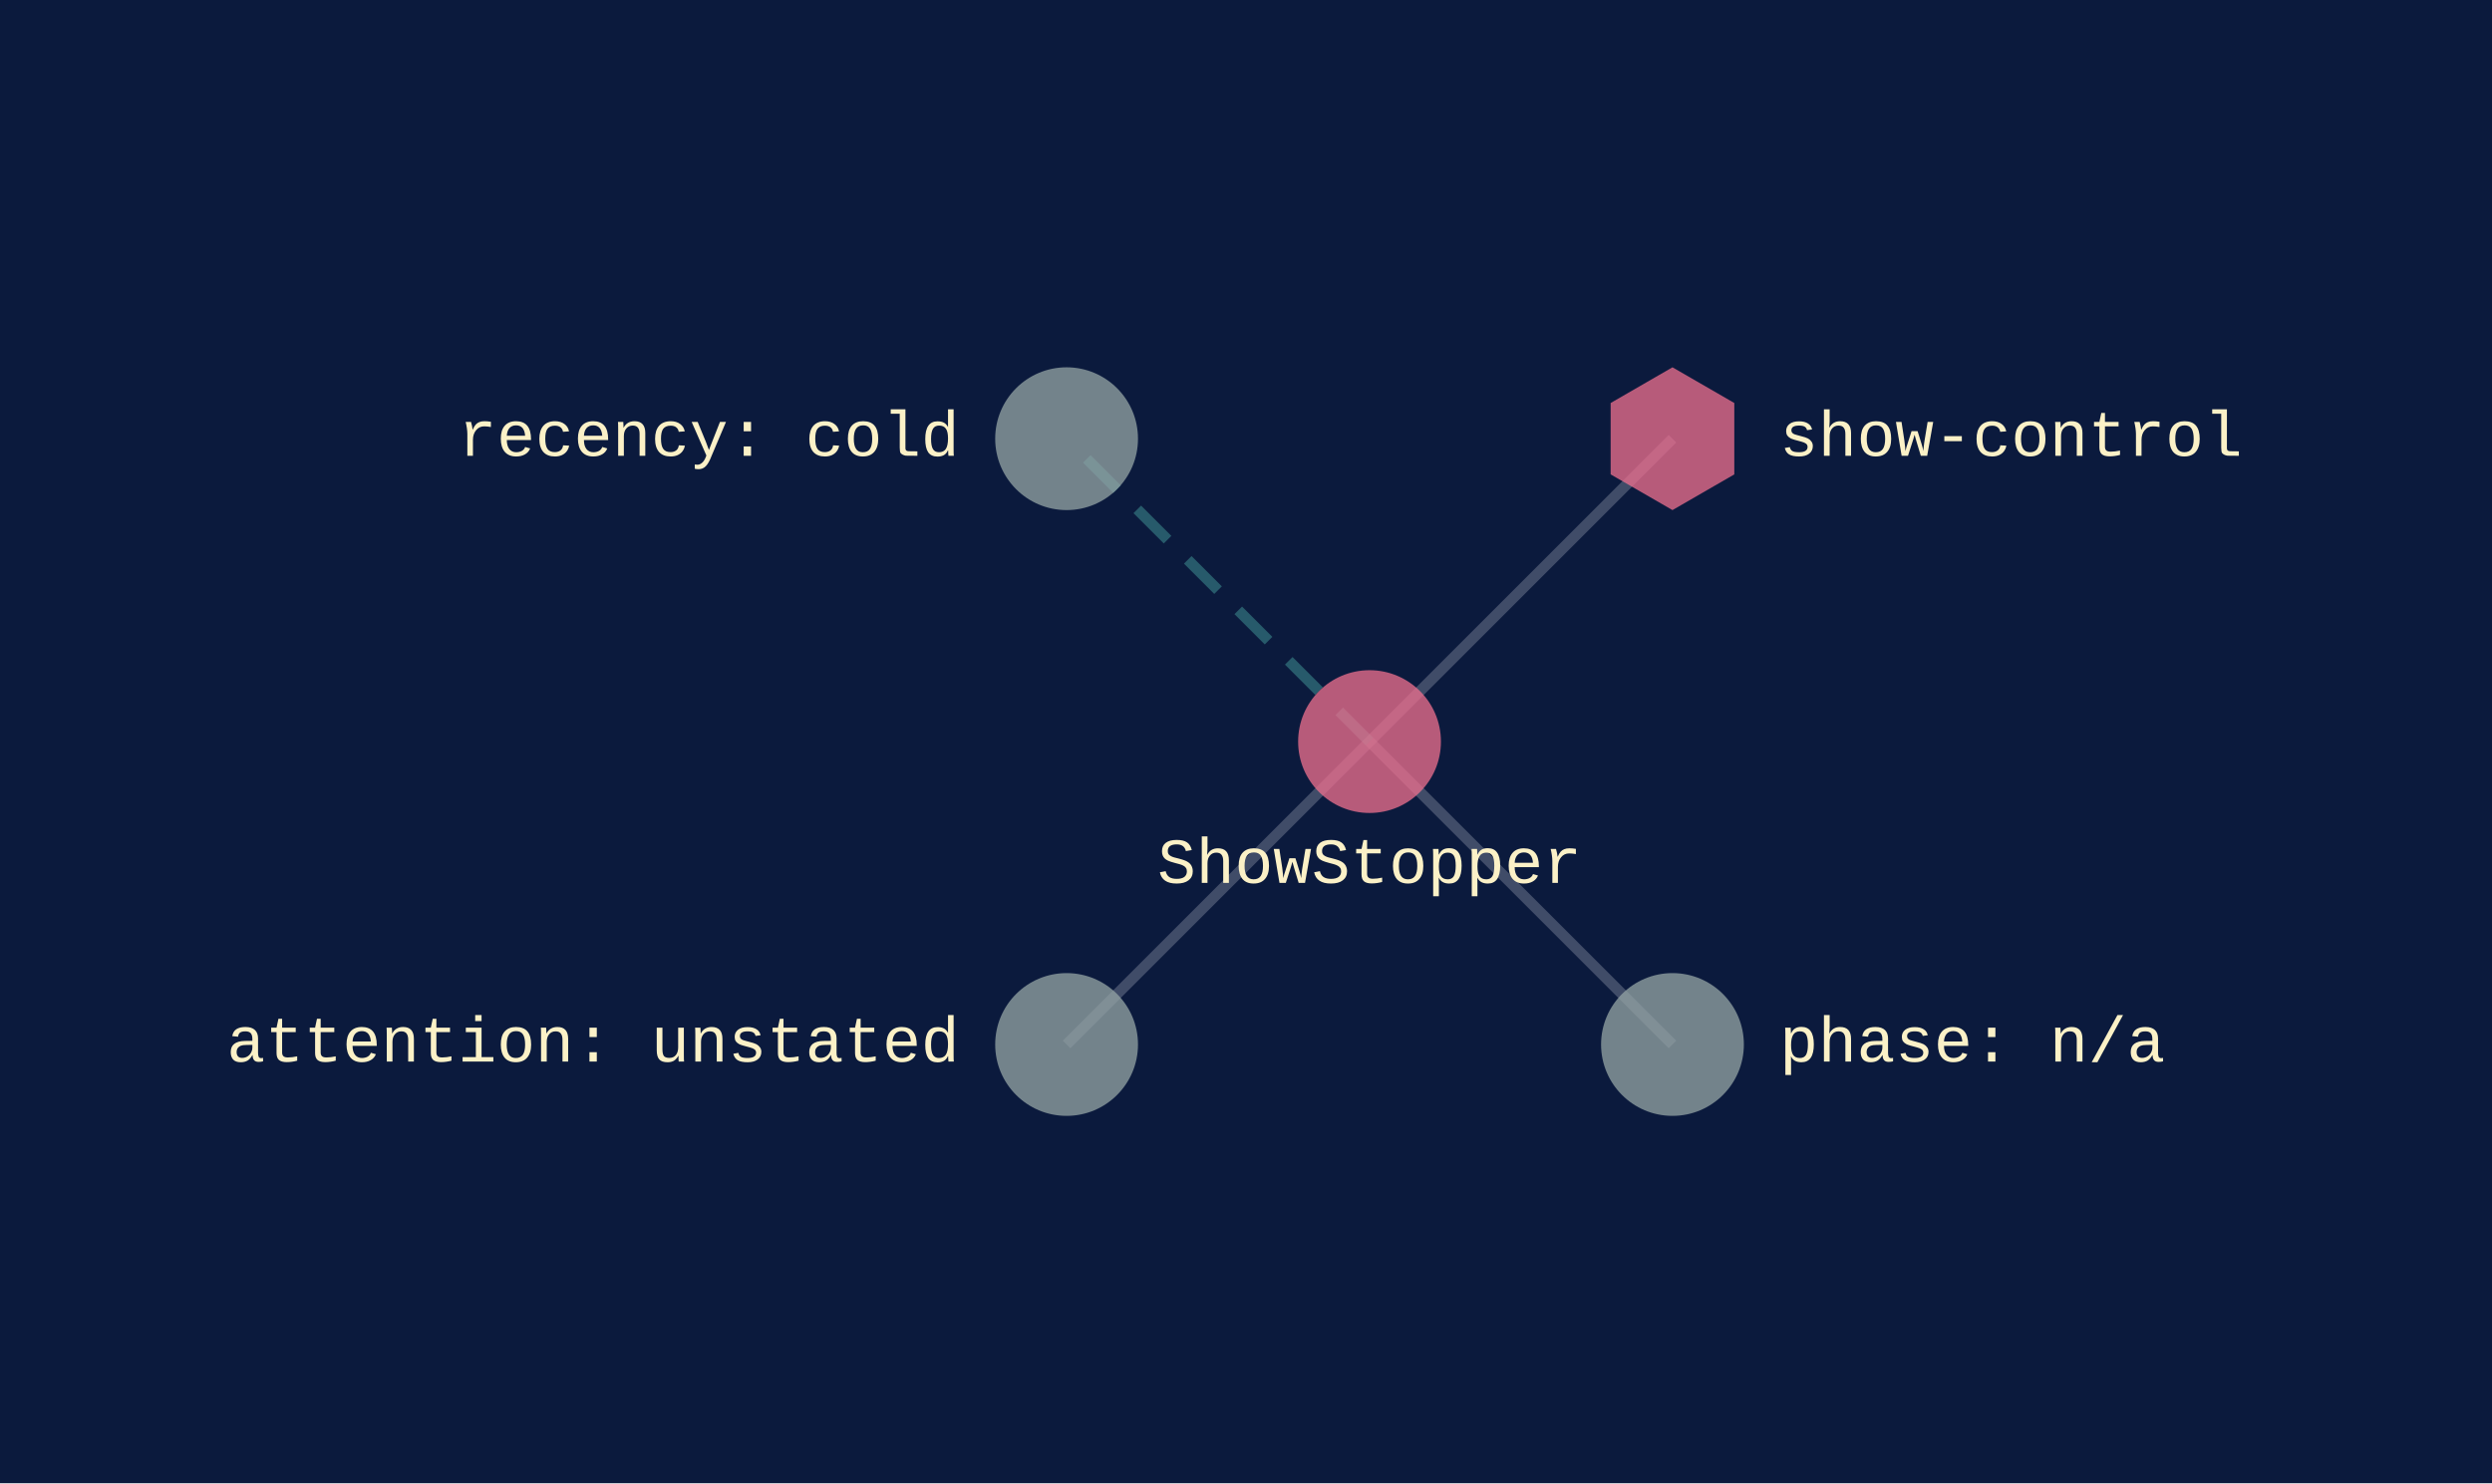
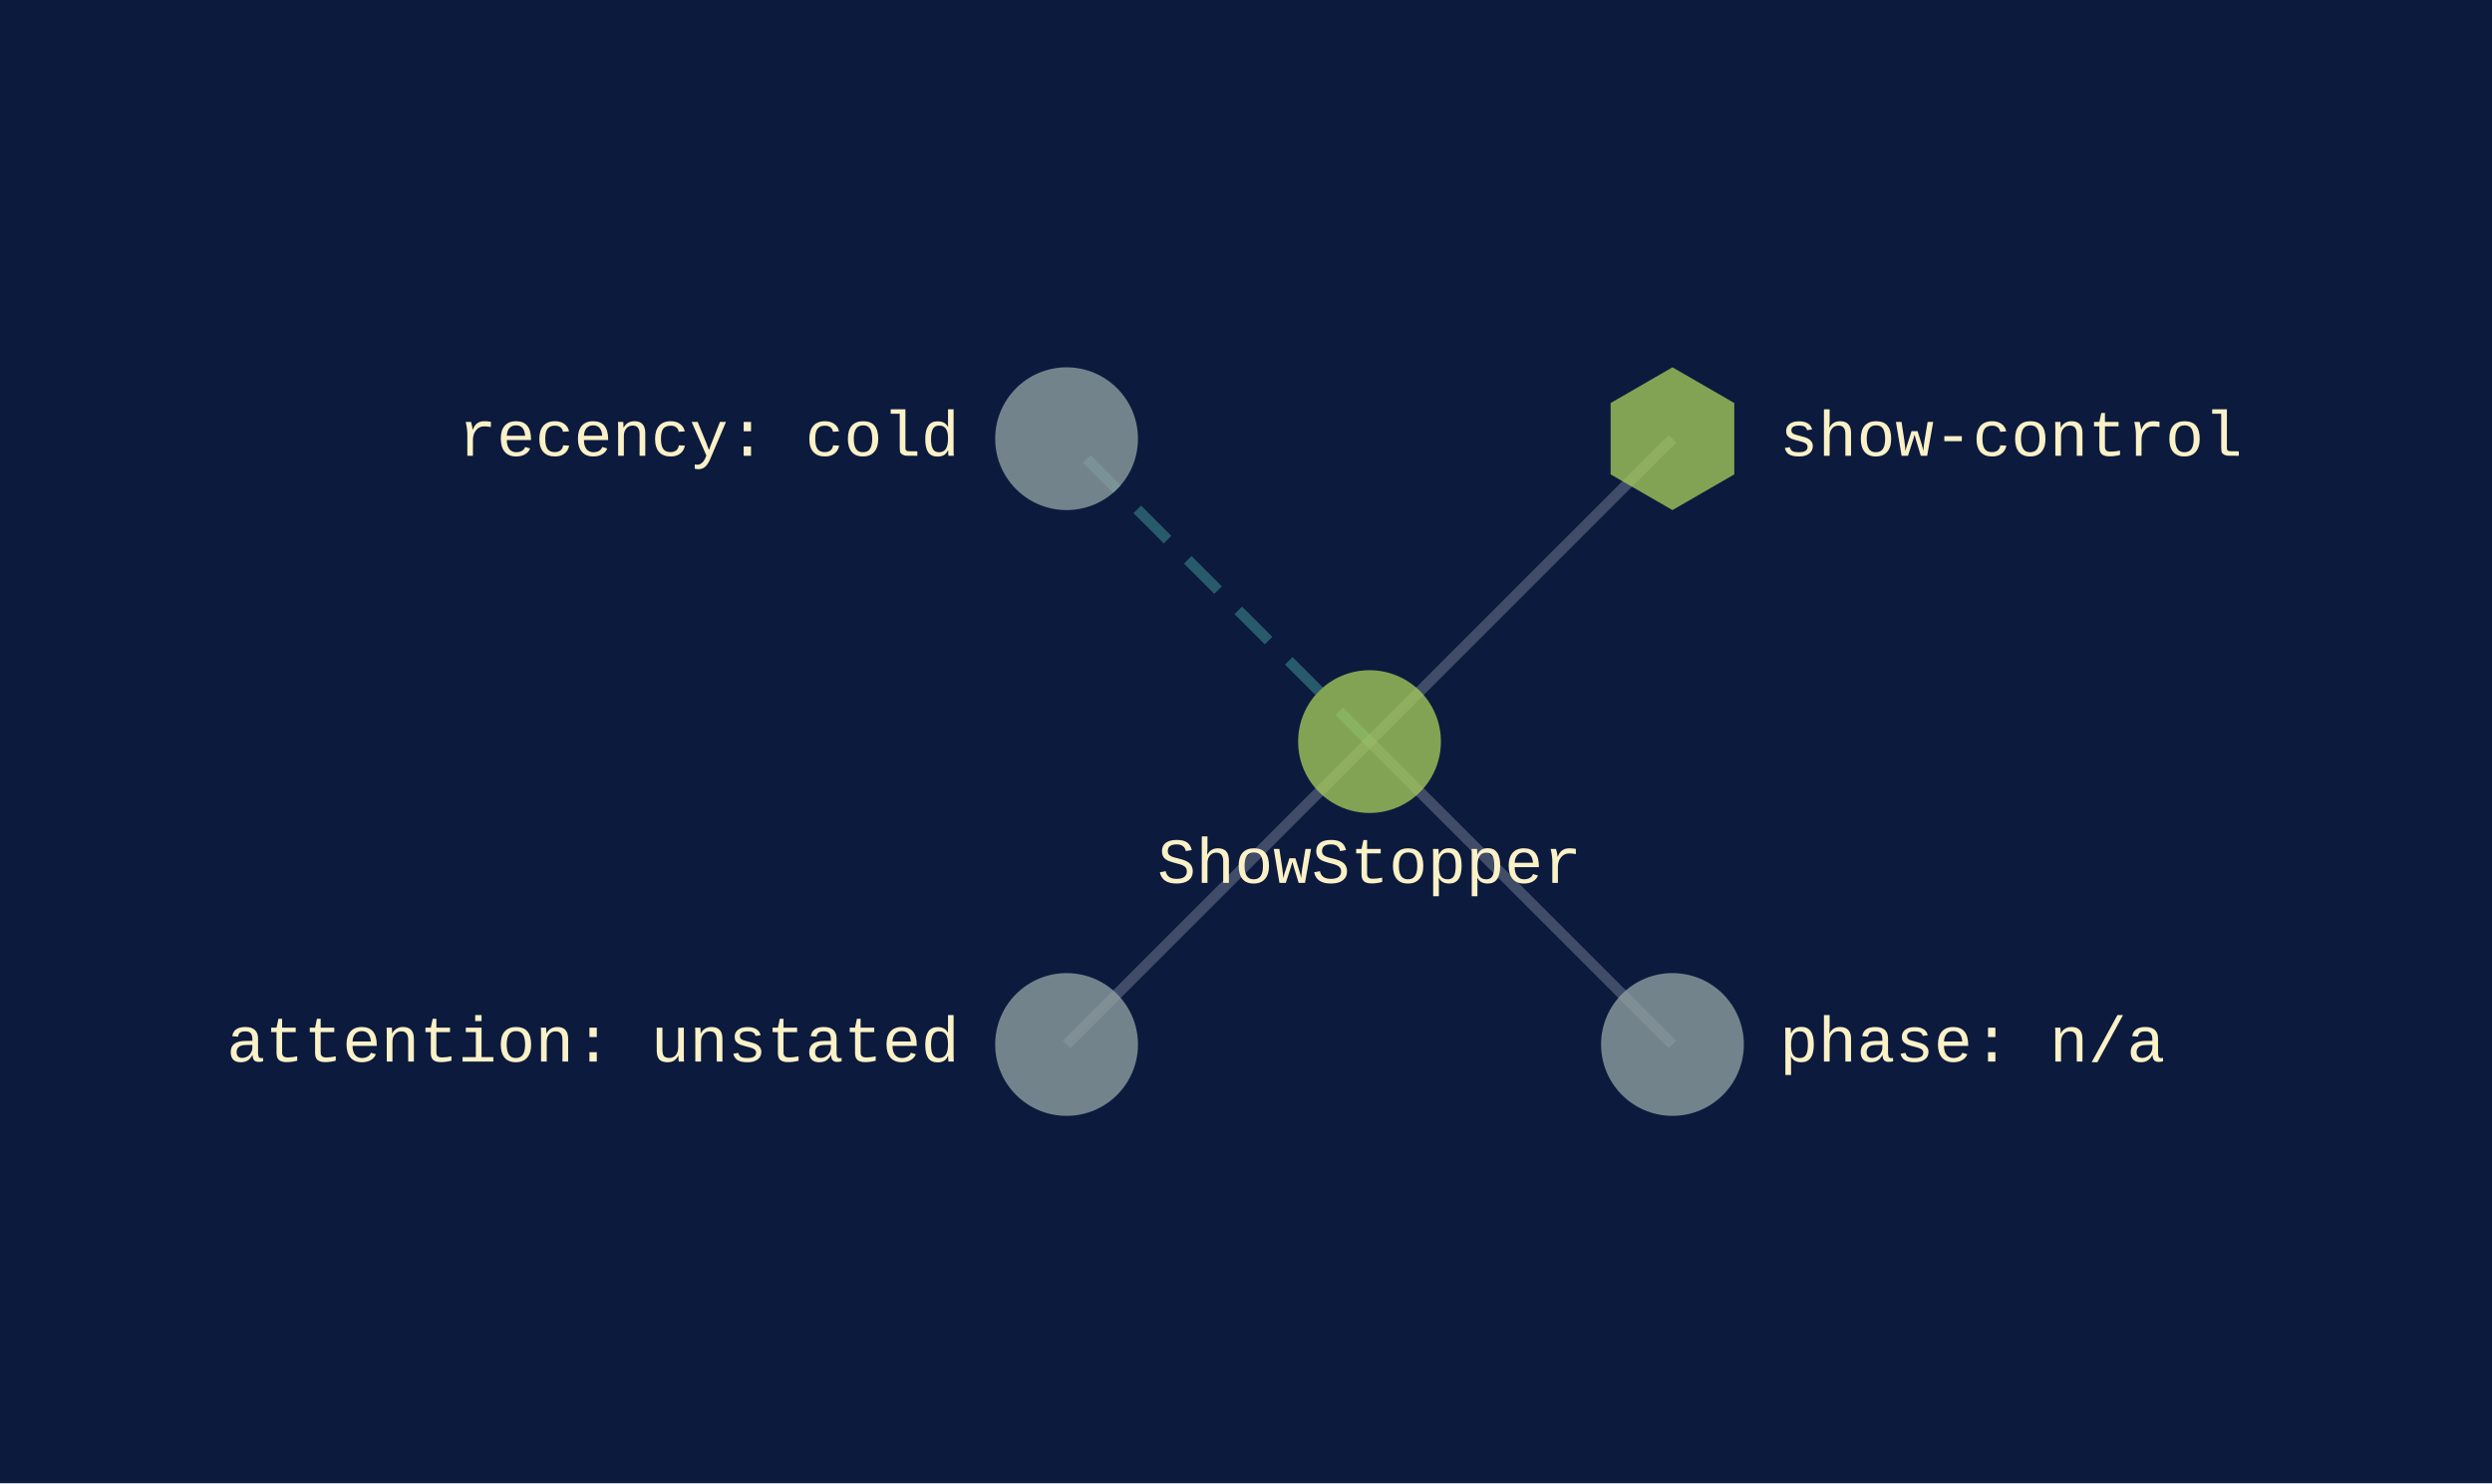
<svg xmlns="http://www.w3.org/2000/svg" width="1396" height="831" viewBox="0 0 1396 831" data-drawn="true" style="fill:rgb(0, 0, 0);fill-opacity:1;stroke:none;stroke-width:1px;stroke-opacity:1;stroke-dasharray:none;font-family:Consolas, Monaco, &quot;Courier New&quot;, monospace;font-size:16px;font-weight:400;text-anchor:start;visibility:visible">
  <rect width="100%" height="100%" fill="rgb(11, 26, 61)" />
-   <g transform="translate(767.2012,415.5) scale(4)">
+   <g transform="translate(767.1958,415.5) scale(4)">
    <g class="compound-backgrounds" />
    <g class="links">
      <line class="stream-edge" data-from="repo::ShowStopper" data-to="family::show-control" data-style="solid" x1="0" y1="0" x2="42.426" y2="-42.426" stroke="#8a93a6" stroke-opacity="0.42" stroke-width="1.5" opacity="1" style="stroke:rgb(138, 147, 166);stroke-width:1.5px;stroke-opacity:0.42" />
      <line class="stream-edge" data-from="repo::ShowStopper" data-to="phase::n/a" data-style="solid" x1="0" y1="0" x2="42.426" y2="42.426" stroke="#8a93a6" stroke-opacity="0.42" stroke-width="1.5" opacity="1" style="stroke:rgb(138, 147, 166);stroke-width:1.5px;stroke-opacity:0.42" />
      <line class="stream-edge" data-from="repo::ShowStopper" data-to="attention::unstated" data-style="solid" x1="0" y1="0" x2="-42.426" y2="42.426" stroke="#8a93a6" stroke-opacity="0.42" stroke-width="1.5" opacity="1" style="stroke:rgb(138, 147, 166);stroke-width:1.5px;stroke-opacity:0.42" />
      <line class="stream-edge" data-from="repo::ShowStopper" data-to="recency::cold" data-style="dashed" x1="0" y1="0" x2="-42.426" y2="-42.426" stroke="#4fb3ad" stroke-opacity="0.42" stroke-width="1.5" opacity="1" stroke-dasharray="6,4" style="stroke:rgb(79, 179, 173);stroke-width:1.5px;stroke-opacity:0.42;stroke-dasharray:6px, 4px" />
    </g>
    <g class="nodes">
      <g class="graph-node" data-node-id="repo::ShowStopper" transform="scale(1,1)" opacity="1">
-         <path d="M 10 0 A 10 10 0 1 1 -10 0 A 10 10 0 1 1 10 0 Z" fill="#f0708f" data-base-fill="#f0708f" fill-opacity="0.75" stroke="#fff" stroke-width="0" style="fill:rgb(240, 112, 143);fill-opacity:0.75;stroke:rgb(255, 255, 255);stroke-width:0px" />
+         <path d="M 10 0 A 10 10 0 1 1 -10 0 A 10 10 0 1 1 10 0 Z" fill="#a9d05c" data-base-fill="#a9d05c" fill-opacity="0.75" stroke="#fff" stroke-width="0" style="fill:rgb(169, 208, 92);fill-opacity:0.75;stroke:rgb(255, 255, 255);stroke-width:0px" />
      </g>
      <g class="graph-node" data-node-id="family::show-control" transform="translate(42.42641, -42.42641) scale(1,1)" opacity="1">
-         <path d="M 0 -10 L 8.66 -5 L 8.66 5 L 0 10 L -8.66 5 L -8.66 -5 Z" fill="#f0708f" data-base-fill="#f0708f" fill-opacity="0.75" stroke="#fff" stroke-width="0" style="fill:rgb(240, 112, 143);fill-opacity:0.75;stroke:rgb(255, 255, 255);stroke-width:0px" />
+         <path d="M 0 -10 L 8.66 -5 L 8.66 5 L 0 10 L -8.66 5 L -8.66 -5 Z" fill="#a9d05c" data-base-fill="#a9d05c" fill-opacity="0.75" stroke="#fff" stroke-width="0" style="fill:rgb(169, 208, 92);fill-opacity:0.75;stroke:rgb(255, 255, 255);stroke-width:0px" />
      </g>
      <g class="graph-node" data-node-id="phase::n/a" transform="translate(42.42641, 42.42641) scale(1,1)" opacity="1">
        <path d="M 10 0 A 10 10 0 1 1 -10 0 A 10 10 0 1 1 10 0 Z" fill="#95a5a6" data-base-fill="#95a5a6" fill-opacity="0.75" stroke="#fff" stroke-width="0" style="fill:rgb(149, 165, 166);fill-opacity:0.75;stroke:rgb(255, 255, 255);stroke-width:0px" />
      </g>
      <g class="graph-node" data-node-id="attention::unstated" transform="translate(-42.42641, 42.42641) scale(1,1)" opacity="1">
        <path d="M 10 0 A 10 10 0 1 1 -10 0 A 10 10 0 1 1 10 0 Z" fill="#95a5a6" data-base-fill="#95a5a6" fill-opacity="0.75" stroke="#fff" stroke-width="0" style="fill:rgb(149, 165, 166);fill-opacity:0.75;stroke:rgb(255, 255, 255);stroke-width:0px" />
      </g>
      <g class="graph-node" data-node-id="recency::cold" transform="translate(-42.42641, -42.42641) scale(1,1)" opacity="1">
        <path d="M 10 0 A 10 10 0 1 1 -10 0 A 10 10 0 1 1 10 0 Z" fill="#95a5a6" data-base-fill="#95a5a6" fill-opacity="0.75" stroke="#fff" stroke-width="0" style="fill:rgb(149, 165, 166);fill-opacity:0.75;stroke:rgb(255, 255, 255);stroke-width:0px" />
      </g>
    </g>
    <g class="labels">
      <text data-node-id="repo::ShowStopper" font-size="9" fill="#fbf1c7" x="0" y="15" text-anchor="middle" dominant-baseline="hanging" opacity="1" style="fill:rgb(251, 241, 199);font-size:9px;text-anchor:middle;display:block;dominant-baseline:hanging" visibility="visible">ShowStopper</text>
      <text data-node-id="family::show-control" font-size="9" fill="#fbf1c7" x="57.426" y="-42.426" text-anchor="start" dominant-baseline="central" opacity="1" style="fill:rgb(251, 241, 199);font-size:9px;display:block;dominant-baseline:central" visibility="visible">show-control</text>
      <text data-node-id="phase::n/a" font-size="9" fill="#fbf1c7" x="57.426" y="42.426" text-anchor="start" dominant-baseline="central" opacity="1" style="fill:rgb(251, 241, 199);font-size:9px;display:block;dominant-baseline:central" visibility="visible">phase: n/a</text>
      <text data-node-id="attention::unstated" font-size="9" fill="#fbf1c7" x="-57.426" y="42.426" text-anchor="end" dominant-baseline="central" opacity="1" style="fill:rgb(251, 241, 199);font-size:9px;text-anchor:end;display:block;dominant-baseline:central" visibility="visible">attention: unstated</text>
      <text data-node-id="recency::cold" font-size="9" fill="#fbf1c7" x="-57.426" y="-42.426" text-anchor="end" dominant-baseline="central" opacity="1" style="fill:rgb(251, 241, 199);font-size:9px;text-anchor:end;display:block;dominant-baseline:central" visibility="visible">recency: cold</text>
    </g>
  </g>
  <g class="rad-layer" pointer-events="none" />
</svg>
